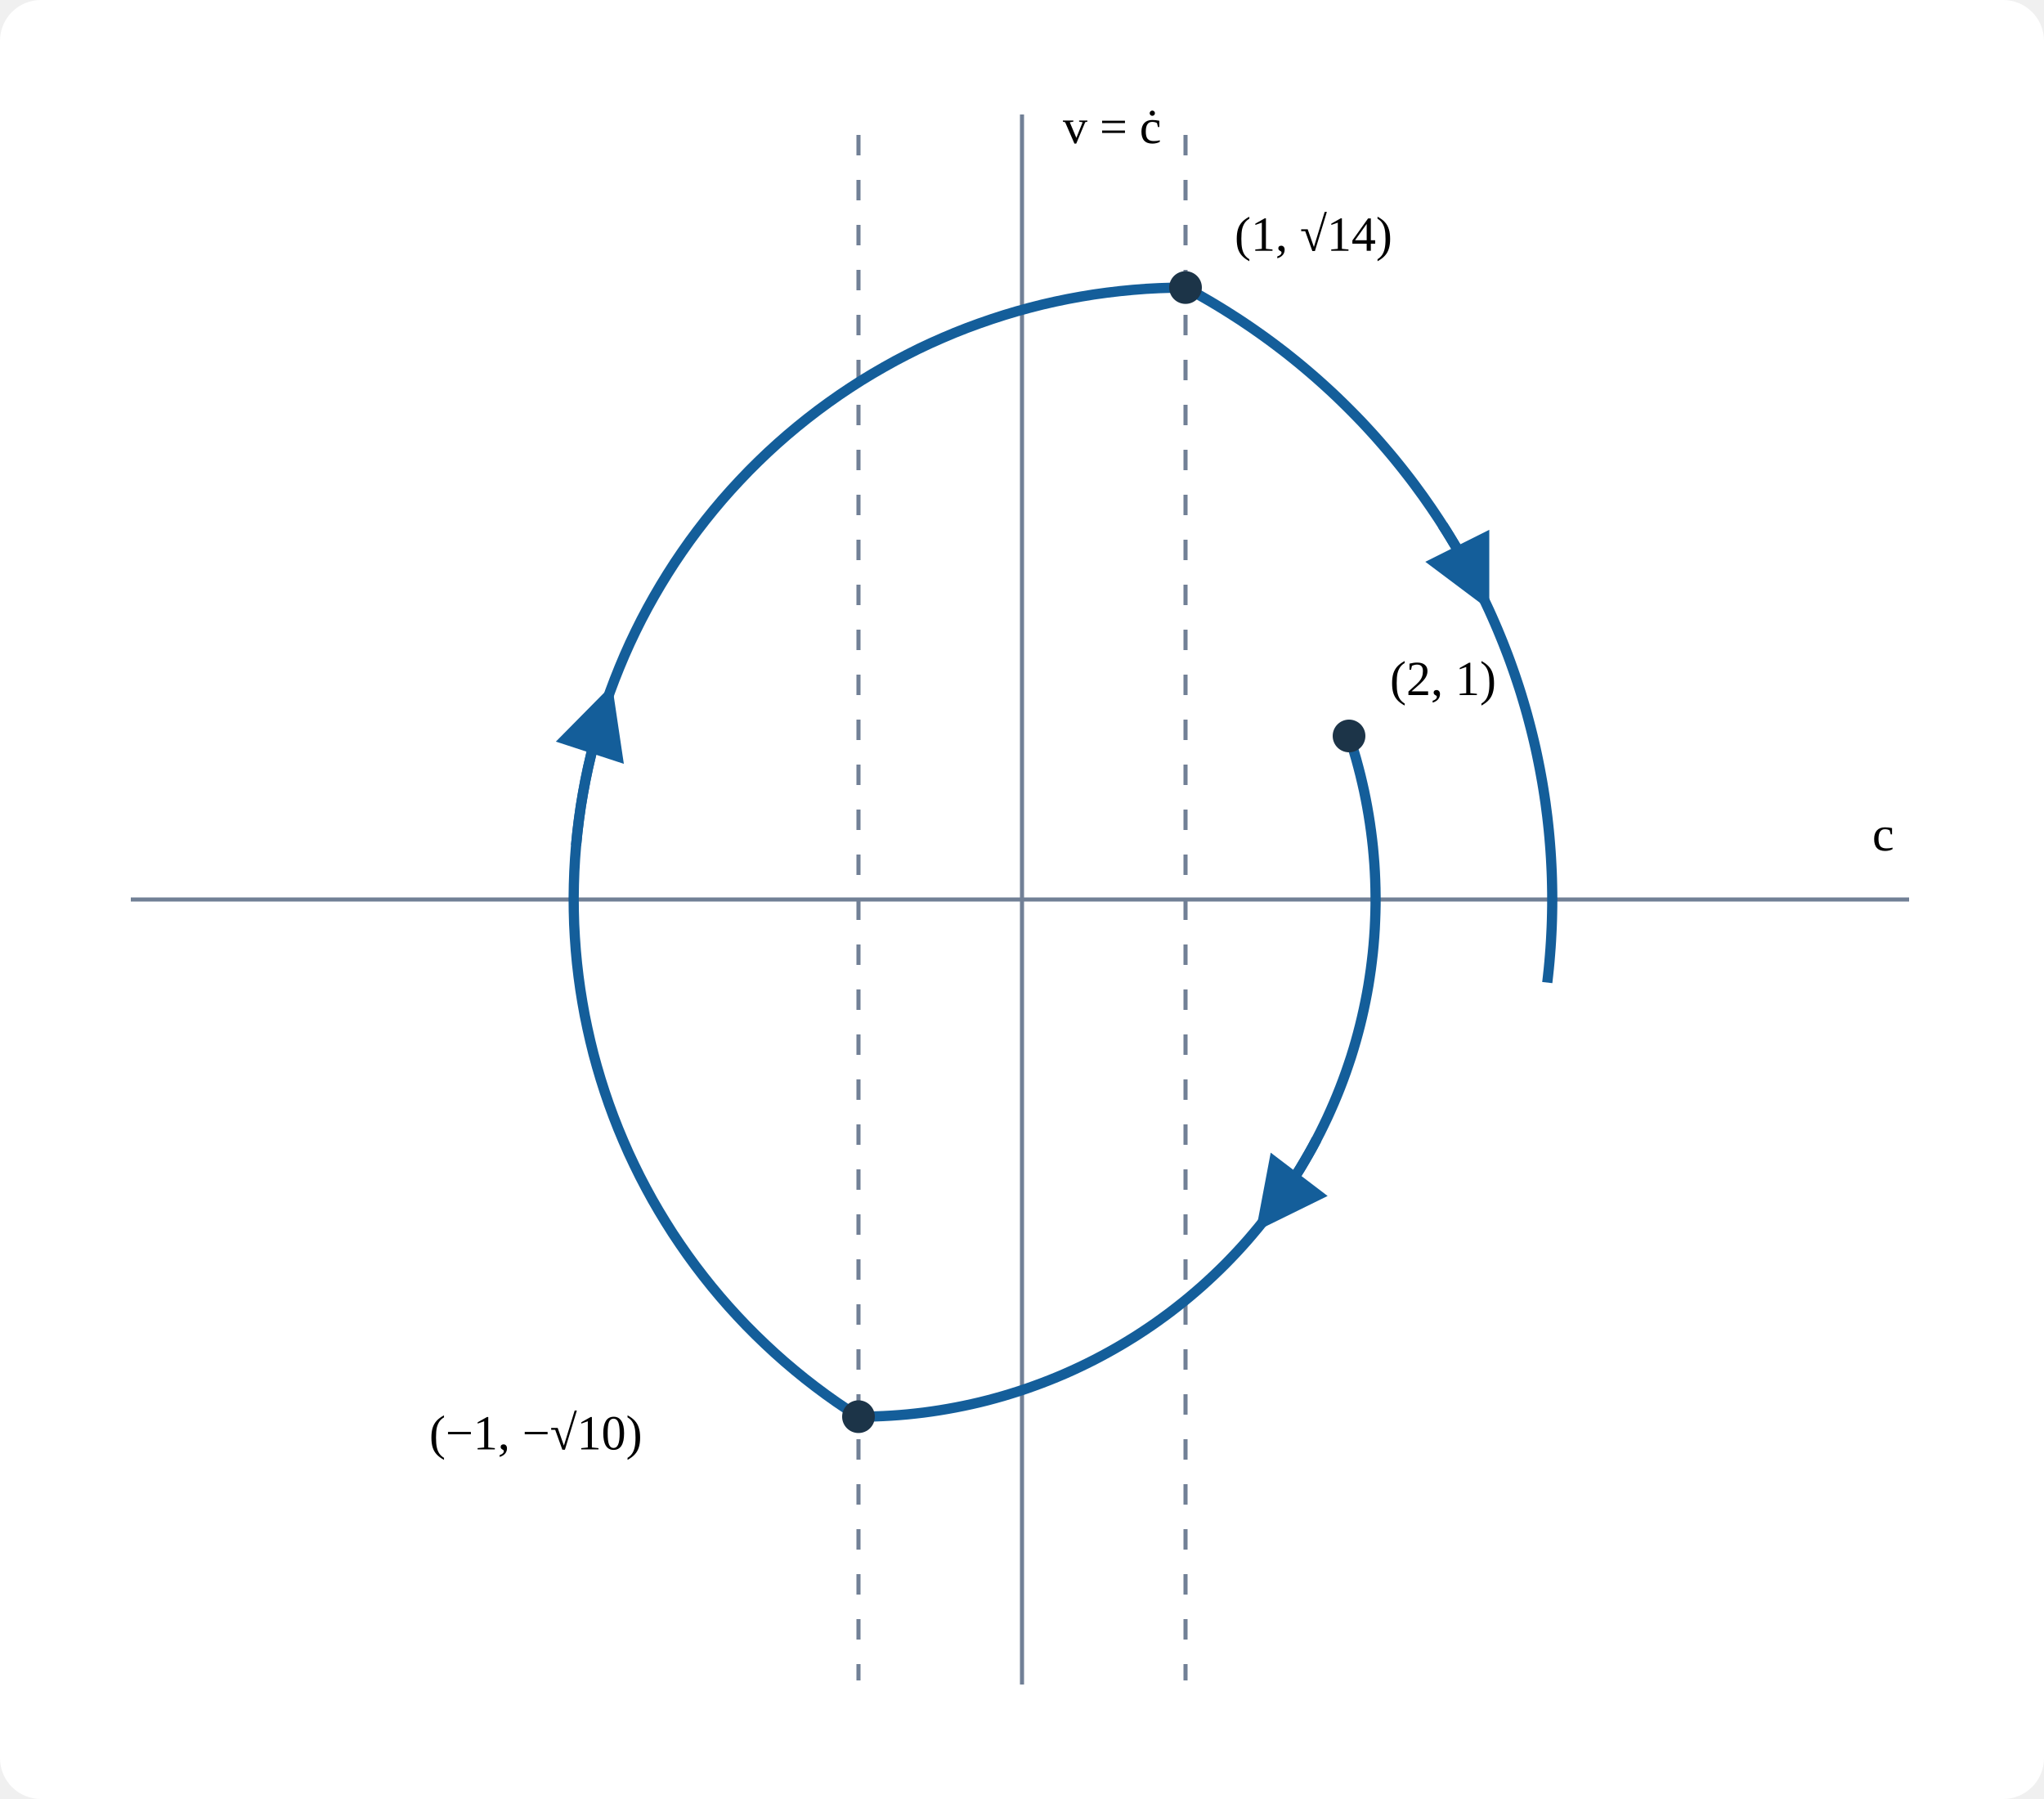
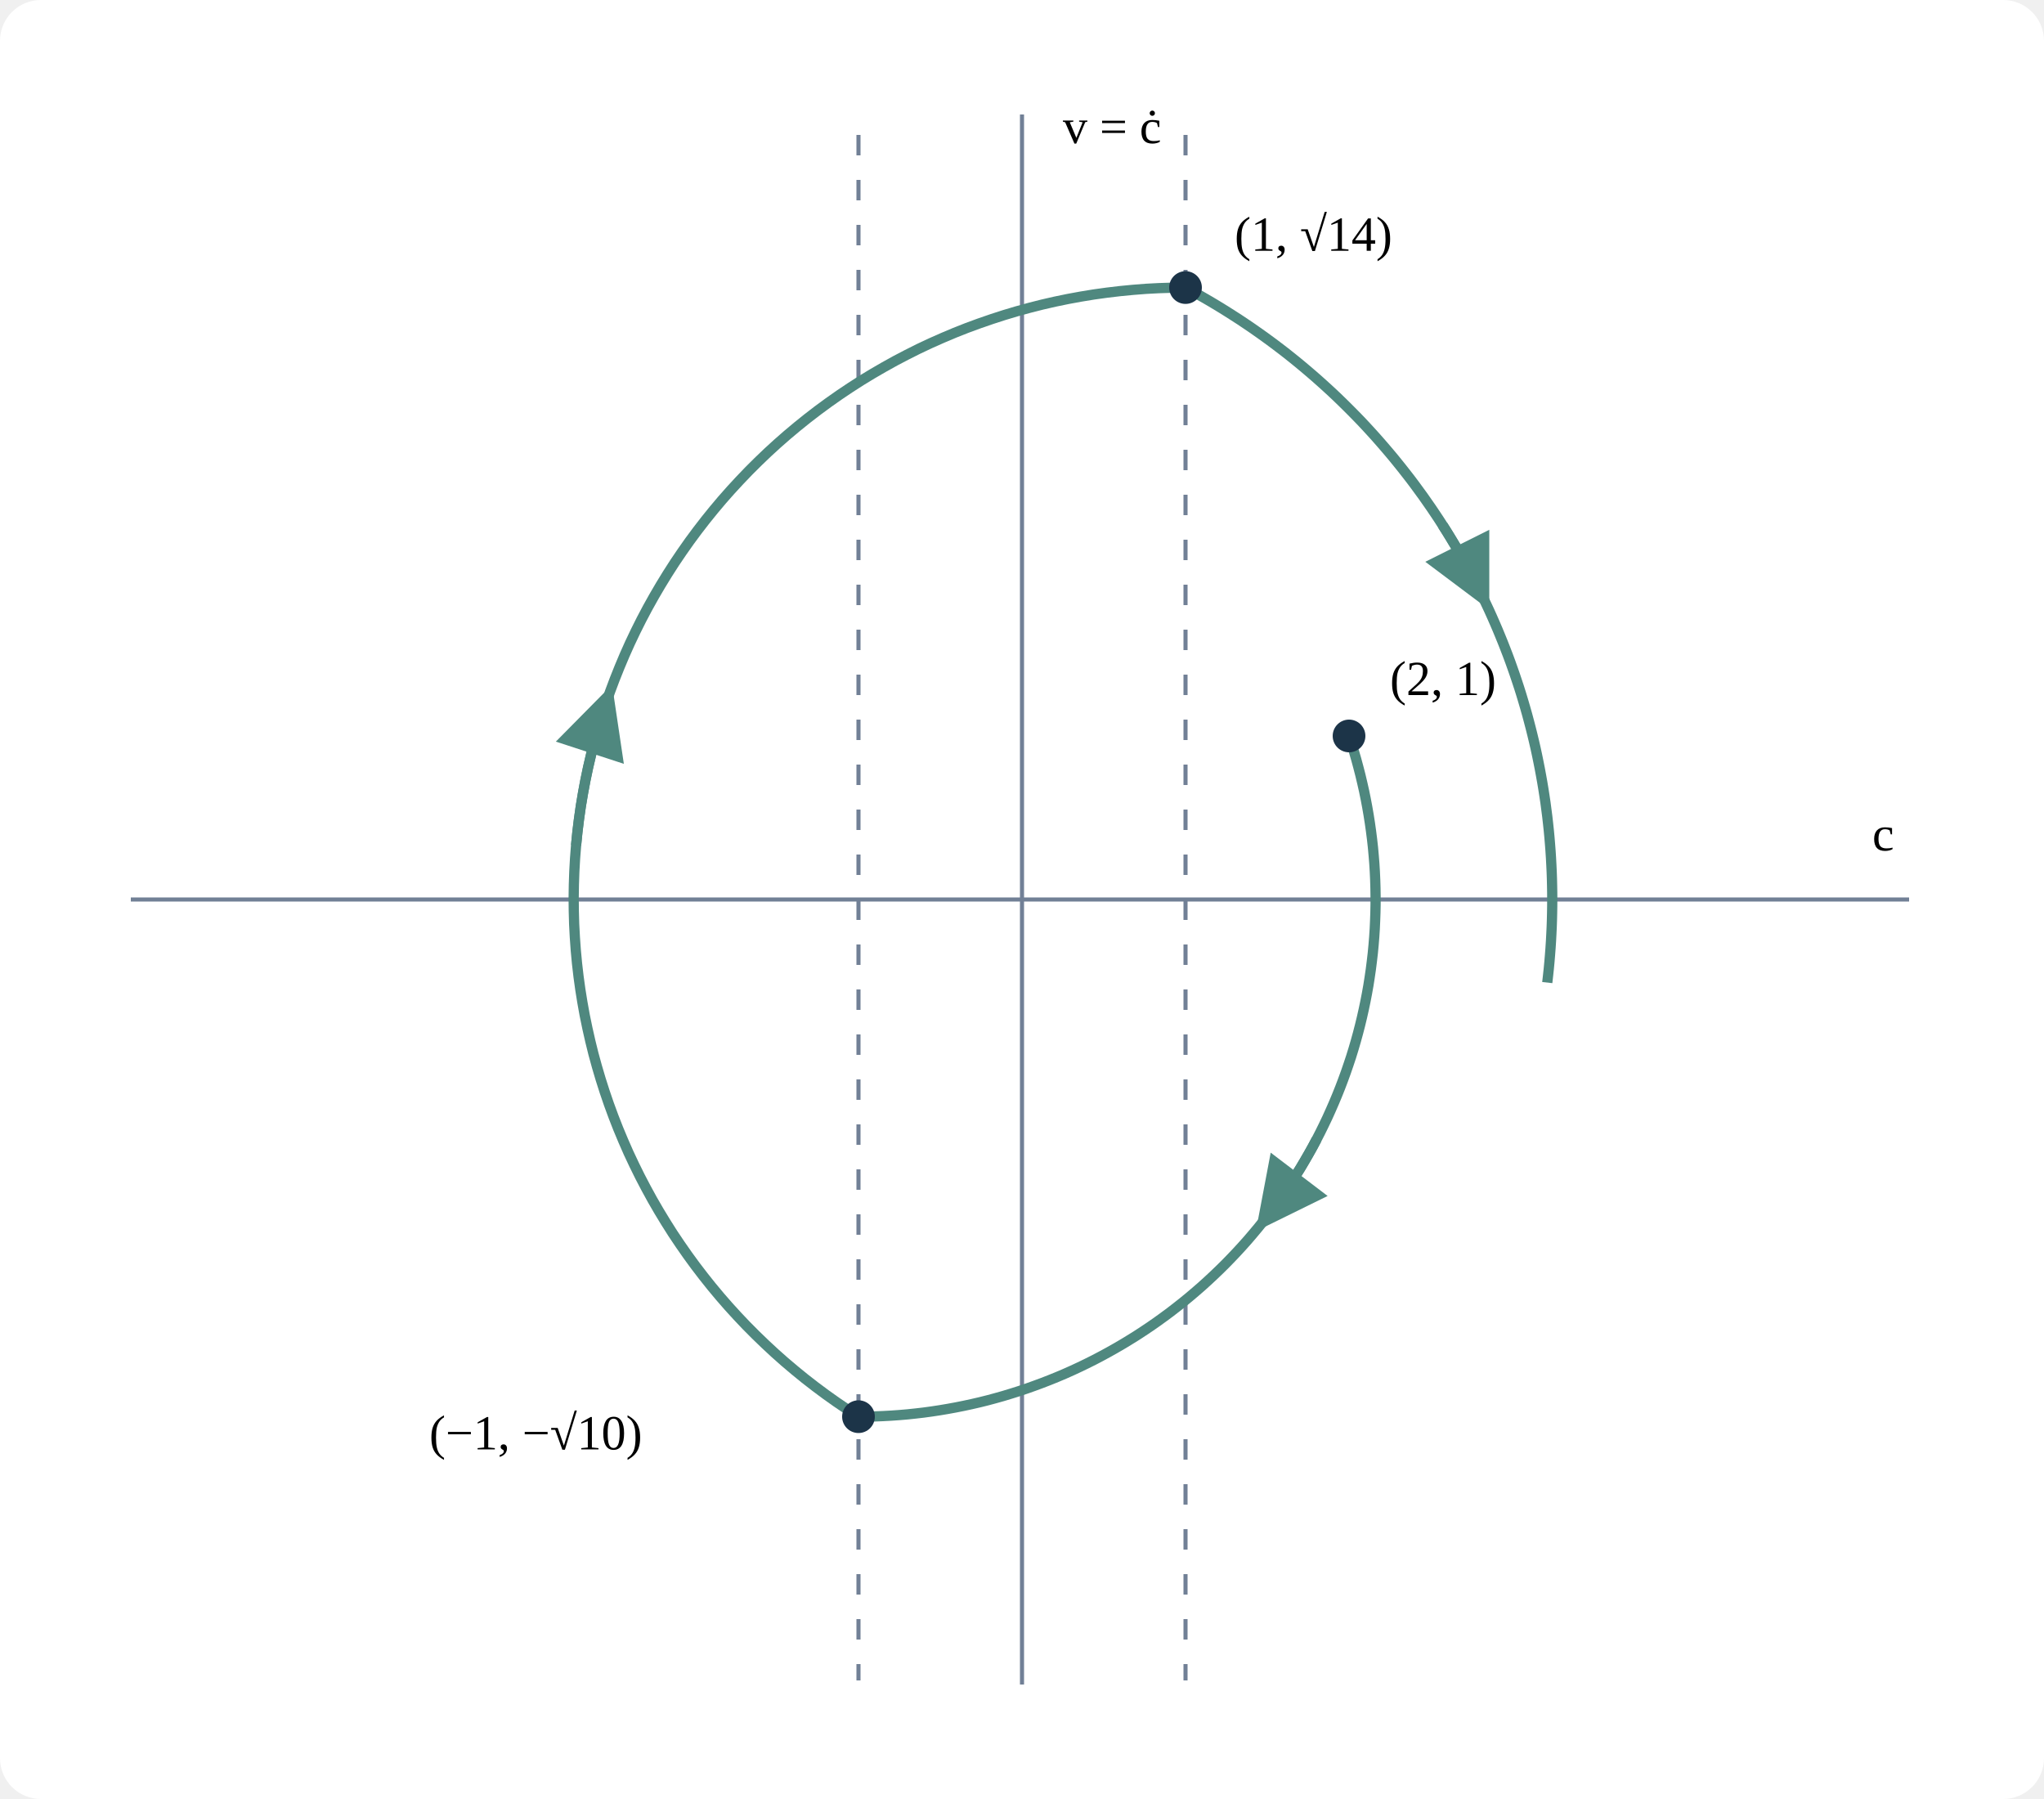
<svg xmlns="http://www.w3.org/2000/svg" width="500" height="440" viewBox="0 0 500 440" role="img" aria-label="相轨迹沿顺时针绕行，依次穿过负一负根号十与一正根号十四">
  <defs>
    <marker id="arrow" markerWidth="7" markerHeight="7" refX="5" refY="3.5" orient="auto">
-       <path d="M0 0L7 3.5L0 7Z" fill="#145e9a" />
+       <path d="M0 0L7 3.5L0 7Z" fill="#4f887f" />
    </marker>
  </defs>
  <rect width="500" height="440" rx="10" fill="#fff" />
  <path d="M32 220h435M250 28v384" fill="none" stroke="#718096" />
  <path d="M210 33v378M290 33v378" stroke="#718096" stroke-dasharray="5 6" />
  <text x="458" y="208">c</text>
  <text x="260" y="35">v = ċ</text>
-   <polyline points="330.00,180.00 330.62,181.90 331.20,183.80 331.76,185.72 332.28,187.64 332.78,189.58 333.24,191.52 333.68,193.46 334.08,195.42 334.45,197.38 334.79,199.34 335.10,201.31 335.38,203.29 335.63,205.27 335.85,207.25 336.03,209.24 336.19,211.23 336.31,213.22 336.40,215.21 336.46,217.21 336.49,219.20 336.49,221.19 336.45,223.19 336.38,225.18 336.29,227.18 336.16,229.17 336.00,231.15 335.81,233.14 335.58,235.12 335.33,237.10 335.04,239.08 334.73,241.05 334.38,243.01 334.00,244.97 333.59,246.92 333.15,248.87 332.68,250.81 332.18,252.74 331.65,254.66 331.09,256.57 330.50,258.48 329.87,260.37 329.22,262.26 328.54,264.13 327.83,266.00 327.09,267.85 326.32,269.69 325.52,271.52 324.70,273.34 323.84,275.14 322.96,276.93 322.05,278.70 321.11,280.46 320.14,282.20 319.14,283.93 318.12,285.65 317.07,287.34 316.00,289.02 314.90,290.69 313.77,292.33 312.61,293.96 311.44,295.57 310.23,297.16 309.00,298.73 307.75,300.28 306.47,301.81 305.17,303.33 303.84,304.82 302.49,306.29 301.12,307.73 299.73,309.16 298.31,310.56 296.87,311.94 295.41,313.30 293.93,314.64 292.42,315.95 290.90,317.24 289.36,318.50 287.79,319.74 286.21,320.96 284.61,322.14 282.99,323.31 281.35,324.45 279.69,325.56 278.02,326.65 276.33,327.70 274.62,328.74 272.90,329.74 271.16,330.72 269.41,331.67 267.64,332.60 265.86,333.49 264.06,334.36 262.25,335.20 260.43,336.01 258.59,336.79 256.74,337.54 254.88,338.26 253.01,338.95 251.13,339.62 249.24,340.25 247.34,340.85 245.43,341.43 243.51,341.97 241.58,342.49 239.65,342.97 237.70,343.42 235.75,343.84 233.80,344.23 231.83,344.59 229.87,344.92 227.89,345.22 225.92,345.49 223.94,345.72 221.95,345.93 219.96,346.10 217.97,346.24 215.98,346.35 213.99,346.43 211.99,346.48 210.00,346.49" stroke="#145e9a" stroke-width="2.5" fill="none" />
-   <polyline points="322.05,278.70 321.11,280.46 320.14,282.20 319.14,283.93 318.12,285.65 317.07,287.34 316.00,289.02 314.90,290.69 313.77,292.33 312.61,293.96 311.44,295.57 310.23,297.16" stroke="#145e9a" stroke-width="2.5" fill="none" marker-end="url(#arrow)" />
-   <polyline points="210.00,346.49 207.30,344.74 204.64,342.94 202.02,341.08 199.44,339.16 196.90,337.19 194.41,335.16 191.95,333.08 189.55,330.95 187.19,328.76 184.88,326.53 182.61,324.25 180.40,321.92 178.23,319.54 176.12,317.12 174.06,314.65 172.06,312.14 170.10,309.58 168.21,306.99 166.37,304.35 164.58,301.68 162.86,298.96 161.19,296.21 159.58,293.43 158.04,290.61 156.55,287.76 155.13,284.88 153.76,281.97 152.47,279.03 151.23,276.06 150.06,273.07 148.95,270.05 147.91,267.01 146.93,263.94 146.02,260.86 145.17,257.76 144.40,254.64 143.69,251.50 143.04,248.35 142.47,245.19 141.96,242.02 141.52,238.83 141.15,235.64 140.85,232.44 140.62,229.23 140.45,226.02 140.36,222.81 140.33,219.59 140.38,216.38 140.49,213.16 140.67,209.95 140.92,206.75 141.24,203.55 141.63,200.36 142.08,197.18 142.61,194.01 143.20,190.85 143.86,187.70 144.59,184.57 145.38,181.45 146.24,178.36 147.17,175.28 148.17,172.22 149.22,169.18 150.35,166.17 151.54,163.19 152.79,160.22 154.10,157.29 155.48,154.39 156.92,151.51 158.42,148.67 159.99,145.86 161.61,143.09 163.29,140.35 165.03,137.64 166.83,134.98 168.68,132.35 170.59,129.77 172.56,127.22 174.58,124.72 176.65,122.26 178.78,119.85 180.96,117.49 183.18,115.17 185.46,112.90 187.78,110.68 190.15,108.51 192.57,106.39 195.04,104.32 197.54,102.31 200.09,100.35 202.68,98.45 205.31,96.60 207.98,94.81 210.69,93.07 213.44,91.40 216.22,89.79 219.03,88.23 221.88,86.74 224.75,85.30 227.66,83.93 230.60,82.63 233.56,81.38 236.55,80.20 239.57,79.09 242.61,78.04 245.67,77.05 248.75,76.13 251.85,75.28 254.96,74.49 258.10,73.77 261.25,73.12 264.41,72.54 267.58,72.02 270.76,71.58 273.96,71.20 277.16,70.89 280.36,70.64 283.57,70.47 286.79,70.37 290.00,70.33" stroke="#145e9a" stroke-width="2.5" fill="none" />
-   <polyline points="140.92,206.75 141.24,203.55 141.63,200.36 142.08,197.18 142.61,194.01 143.20,190.85 143.86,187.70 144.59,184.57 145.38,181.45 146.24,178.36 147.17,175.28 148.17,172.22" stroke="#145e9a" stroke-width="2.5" fill="none" marker-end="url(#arrow)" />
-   <polyline points="290.00,70.33 291.49,71.14 292.98,71.96 294.45,72.80 295.92,73.65 297.38,74.52 298.83,75.40 300.27,76.30 301.70,77.21 303.13,78.13 304.54,79.07 305.95,80.02 307.34,80.99 308.73,81.97 310.10,82.96 311.47,83.97 312.82,84.99 314.17,86.02 315.50,87.07 316.82,88.13 318.14,89.21 319.44,90.30 320.73,91.40 322.01,92.51 323.28,93.64 324.54,94.78 325.79,95.93 327.02,97.09 328.24,98.27 329.45,99.46 330.65,100.66 331.84,101.87 333.02,103.09 334.18,104.33 335.33,105.58 336.47,106.84 337.59,108.11 338.70,109.39 339.80,110.68 340.89,111.98 341.96,113.30 343.02,114.62 344.07,115.96 345.11,117.30 346.13,118.66 347.13,120.03 348.13,121.40 349.10,122.79 350.07,124.18 351.02,125.59 351.96,127.00 352.88,128.43 353.79,129.86 354.68,131.30 355.56,132.76 356.43,134.21 357.28,135.68 358.11,137.16 358.93,138.65 359.74,140.14 360.53,141.64 361.31,143.15 362.07,144.67 362.81,146.19 363.54,147.72 364.26,149.26 364.96,150.81 365.64,152.36 366.31,153.92 366.96,155.49 367.60,157.06 368.22,158.64 368.83,160.22 369.42,161.81 369.99,163.41 370.55,165.01 371.09,166.62 371.62,168.23 372.13,169.85 372.62,171.48 373.10,173.11 373.56,174.74 374.00,176.38 374.43,178.02 374.84,179.66 375.24,181.32 375.62,182.97 375.98,184.63 376.32,186.29 376.65,187.95 376.96,189.62 377.26,191.29 377.54,192.97 377.80,194.64 378.05,196.32 378.27,198.00 378.49,199.69 378.68,201.37 378.86,203.06 379.02,204.75 379.16,206.44 379.29,208.13 379.40,209.83 379.49,211.52 379.57,213.22 379.63,214.91 379.67,216.61 379.70,218.30 379.71,220.00 379.70,221.70 379.67,223.40 379.63,225.09 379.57,226.79 379.49,228.48 379.40,230.18 379.29,231.87 379.16,233.56 379.02,235.25 378.86,236.94 378.68,238.63 378.49,240.32" stroke="#145e9a" stroke-width="2.5" fill="none" />
-   <polyline points="352.88,128.43 353.79,129.86 354.68,131.30 355.56,132.76 356.43,134.21 357.28,135.68 358.11,137.16 358.93,138.65 359.74,140.14 360.53,141.64 361.31,143.15 362.07,144.67" stroke="#145e9a" stroke-width="2.5" fill="none" marker-end="url(#arrow)" />
+   <polyline points="330.00,180.00 330.62,181.90 331.20,183.80 331.76,185.72 332.28,187.64 332.78,189.58 333.24,191.52 333.68,193.46 334.08,195.42 334.45,197.38 334.79,199.34 335.10,201.31 335.38,203.29 335.63,205.27 335.85,207.25 336.03,209.24 336.19,211.23 336.31,213.22 336.40,215.21 336.46,217.21 336.49,219.20 336.49,221.19 336.45,223.19 336.38,225.18 336.29,227.18 336.16,229.17 336.00,231.15 335.81,233.14 335.58,235.12 335.33,237.10 335.04,239.08 334.73,241.05 334.38,243.01 334.00,244.97 333.59,246.92 333.15,248.87 332.68,250.81 332.18,252.74 331.65,254.66 331.09,256.57 330.50,258.48 329.87,260.37 329.22,262.26 328.54,264.13 327.83,266.00 327.09,267.85 326.32,269.69 325.52,271.52 324.70,273.34 323.84,275.14 322.96,276.93 322.05,278.70 321.11,280.46 320.14,282.20 319.14,283.93 318.12,285.65 317.07,287.34 316.00,289.02 314.90,290.69 313.77,292.33 312.61,293.96 311.44,295.57 310.23,297.16 309.00,298.73 307.75,300.28 306.47,301.81 305.17,303.33 303.84,304.82 302.49,306.29 301.12,307.73 299.73,309.16 298.31,310.56 296.87,311.94 295.41,313.30 293.93,314.64 292.42,315.95 290.90,317.24 289.36,318.50 287.79,319.74 286.21,320.96 284.61,322.14 282.99,323.31 281.35,324.45 279.69,325.56 278.02,326.65 276.33,327.70 274.62,328.74 272.90,329.74 271.16,330.72 269.41,331.67 267.64,332.60 265.86,333.49 264.06,334.36 262.25,335.20 260.43,336.01 258.59,336.79 256.74,337.54 254.88,338.26 253.01,338.95 251.13,339.62 249.24,340.25 247.34,340.85 245.43,341.43 243.51,341.97 241.58,342.49 239.65,342.97 237.70,343.42 235.75,343.84 233.80,344.23 231.83,344.59 229.87,344.92 227.89,345.22 225.92,345.49 223.94,345.72 221.95,345.93 219.96,346.10 217.97,346.24 215.98,346.35 213.99,346.43 211.99,346.48 210.00,346.49" stroke="#4f887f" stroke-width="2.5" fill="none" />
+   <polyline points="322.05,278.70 321.11,280.46 320.14,282.20 319.14,283.93 318.12,285.65 317.07,287.34 316.00,289.02 314.90,290.69 313.77,292.33 312.61,293.96 311.44,295.57 310.23,297.16" stroke="#4f887f" stroke-width="2.5" fill="none" marker-end="url(#arrow)" />
+   <polyline points="210.00,346.49 207.30,344.74 204.64,342.94 202.02,341.08 199.44,339.16 196.90,337.19 194.41,335.16 191.95,333.08 189.55,330.95 187.19,328.76 184.88,326.53 182.61,324.25 180.40,321.92 178.23,319.54 176.12,317.12 174.06,314.65 172.06,312.14 170.10,309.58 168.21,306.99 166.37,304.35 164.58,301.68 162.86,298.96 161.19,296.21 159.58,293.43 158.04,290.61 156.55,287.76 155.13,284.88 153.76,281.97 152.47,279.03 151.23,276.06 150.06,273.07 148.95,270.05 147.91,267.01 146.93,263.94 146.02,260.86 145.17,257.76 144.40,254.64 143.69,251.50 143.04,248.35 142.47,245.19 141.96,242.02 141.52,238.83 141.15,235.64 140.85,232.44 140.62,229.23 140.45,226.02 140.36,222.81 140.33,219.59 140.38,216.38 140.49,213.16 140.67,209.95 140.92,206.75 141.24,203.55 141.63,200.36 142.08,197.18 142.61,194.01 143.20,190.85 143.86,187.70 144.59,184.57 145.38,181.45 146.24,178.36 147.17,175.28 148.17,172.22 149.22,169.18 150.35,166.17 151.54,163.19 152.79,160.22 154.10,157.29 155.48,154.39 156.92,151.51 158.42,148.67 159.99,145.86 161.61,143.09 163.29,140.35 165.03,137.64 166.83,134.98 168.68,132.35 170.59,129.77 172.56,127.22 174.58,124.72 176.65,122.26 178.78,119.85 180.96,117.49 183.18,115.17 185.46,112.90 187.78,110.68 190.15,108.51 192.57,106.39 195.04,104.32 197.54,102.31 200.09,100.35 202.68,98.45 205.31,96.60 207.98,94.81 210.69,93.07 213.44,91.40 216.22,89.79 219.03,88.23 221.88,86.74 224.75,85.30 227.66,83.93 230.60,82.63 233.56,81.38 236.55,80.20 239.57,79.09 242.61,78.04 245.67,77.05 248.75,76.13 251.85,75.28 254.96,74.49 258.10,73.77 261.25,73.12 264.41,72.54 267.58,72.02 270.76,71.58 273.96,71.20 277.16,70.89 280.36,70.64 283.57,70.47 286.79,70.37 290.00,70.33" stroke="#4f887f" stroke-width="2.5" fill="none" />
+   <polyline points="140.92,206.75 141.24,203.55 141.63,200.36 142.08,197.18 142.61,194.01 143.20,190.85 143.86,187.70 144.59,184.57 145.38,181.45 146.24,178.36 147.17,175.28 148.17,172.22" stroke="#4f887f" stroke-width="2.5" fill="none" marker-end="url(#arrow)" />
+   <polyline points="290.00,70.33 291.49,71.14 292.98,71.96 294.45,72.80 295.92,73.65 297.38,74.52 298.83,75.40 300.27,76.30 301.70,77.21 303.13,78.13 304.54,79.07 305.95,80.02 307.34,80.99 308.73,81.97 310.10,82.96 311.47,83.97 312.82,84.99 314.17,86.02 315.50,87.07 316.82,88.13 318.14,89.21 319.44,90.30 320.73,91.40 322.01,92.51 323.28,93.64 324.54,94.78 325.79,95.93 327.02,97.09 328.24,98.27 329.45,99.46 330.65,100.66 331.84,101.87 333.02,103.09 334.18,104.33 335.33,105.58 336.47,106.84 337.59,108.11 338.70,109.39 339.80,110.68 340.89,111.98 341.96,113.30 343.02,114.62 344.07,115.96 345.11,117.30 346.13,118.66 347.13,120.03 348.13,121.40 349.10,122.79 350.07,124.18 351.02,125.59 351.96,127.00 352.88,128.43 353.79,129.86 354.68,131.30 355.56,132.76 356.43,134.21 357.28,135.68 358.11,137.16 358.93,138.65 359.74,140.14 360.53,141.64 361.31,143.15 362.07,144.67 362.81,146.19 363.54,147.72 364.26,149.26 364.96,150.81 365.64,152.36 366.31,153.92 366.96,155.49 367.60,157.06 368.22,158.64 368.83,160.22 369.42,161.81 369.99,163.41 370.55,165.01 371.09,166.62 371.62,168.23 372.13,169.85 372.62,171.48 373.10,173.11 373.56,174.74 374.00,176.38 374.43,178.02 374.84,179.66 375.24,181.32 375.62,182.97 375.98,184.63 376.32,186.29 376.65,187.95 376.96,189.62 377.26,191.29 377.54,192.97 377.80,194.64 378.05,196.32 378.27,198.00 378.49,199.69 378.68,201.37 378.86,203.06 379.02,204.75 379.16,206.44 379.29,208.13 379.40,209.83 379.49,211.52 379.57,213.22 379.63,214.91 379.67,216.61 379.70,218.30 379.71,220.00 379.70,221.70 379.67,223.40 379.63,225.09 379.57,226.79 379.49,228.48 379.40,230.18 379.29,231.87 379.16,233.56 379.02,235.25 378.86,236.94 378.68,238.63 378.49,240.32" stroke="#4f887f" stroke-width="2.5" fill="none" />
+   <polyline points="352.88,128.43 353.79,129.86 354.68,131.30 355.56,132.76 356.43,134.21 357.28,135.68 358.11,137.16 358.93,138.65 359.74,140.14 360.53,141.64 361.31,143.15 362.07,144.67" stroke="#4f887f" stroke-width="2.5" fill="none" marker-end="url(#arrow)" />
  <circle cx="330.00" cy="180.00" r="4" fill="#1c3448" />
  <text x="340.00" y="170.00">(2, 1)</text>
  <circle cx="210.00" cy="346.49" r="4" fill="#1c3448" />
  <text x="105.00" y="354.49">(−1, −√10)</text>
  <circle cx="290.00" cy="70.33" r="4" fill="#1c3448" />
  <text x="302.00" y="61.33">(1, √14)</text>
</svg>
